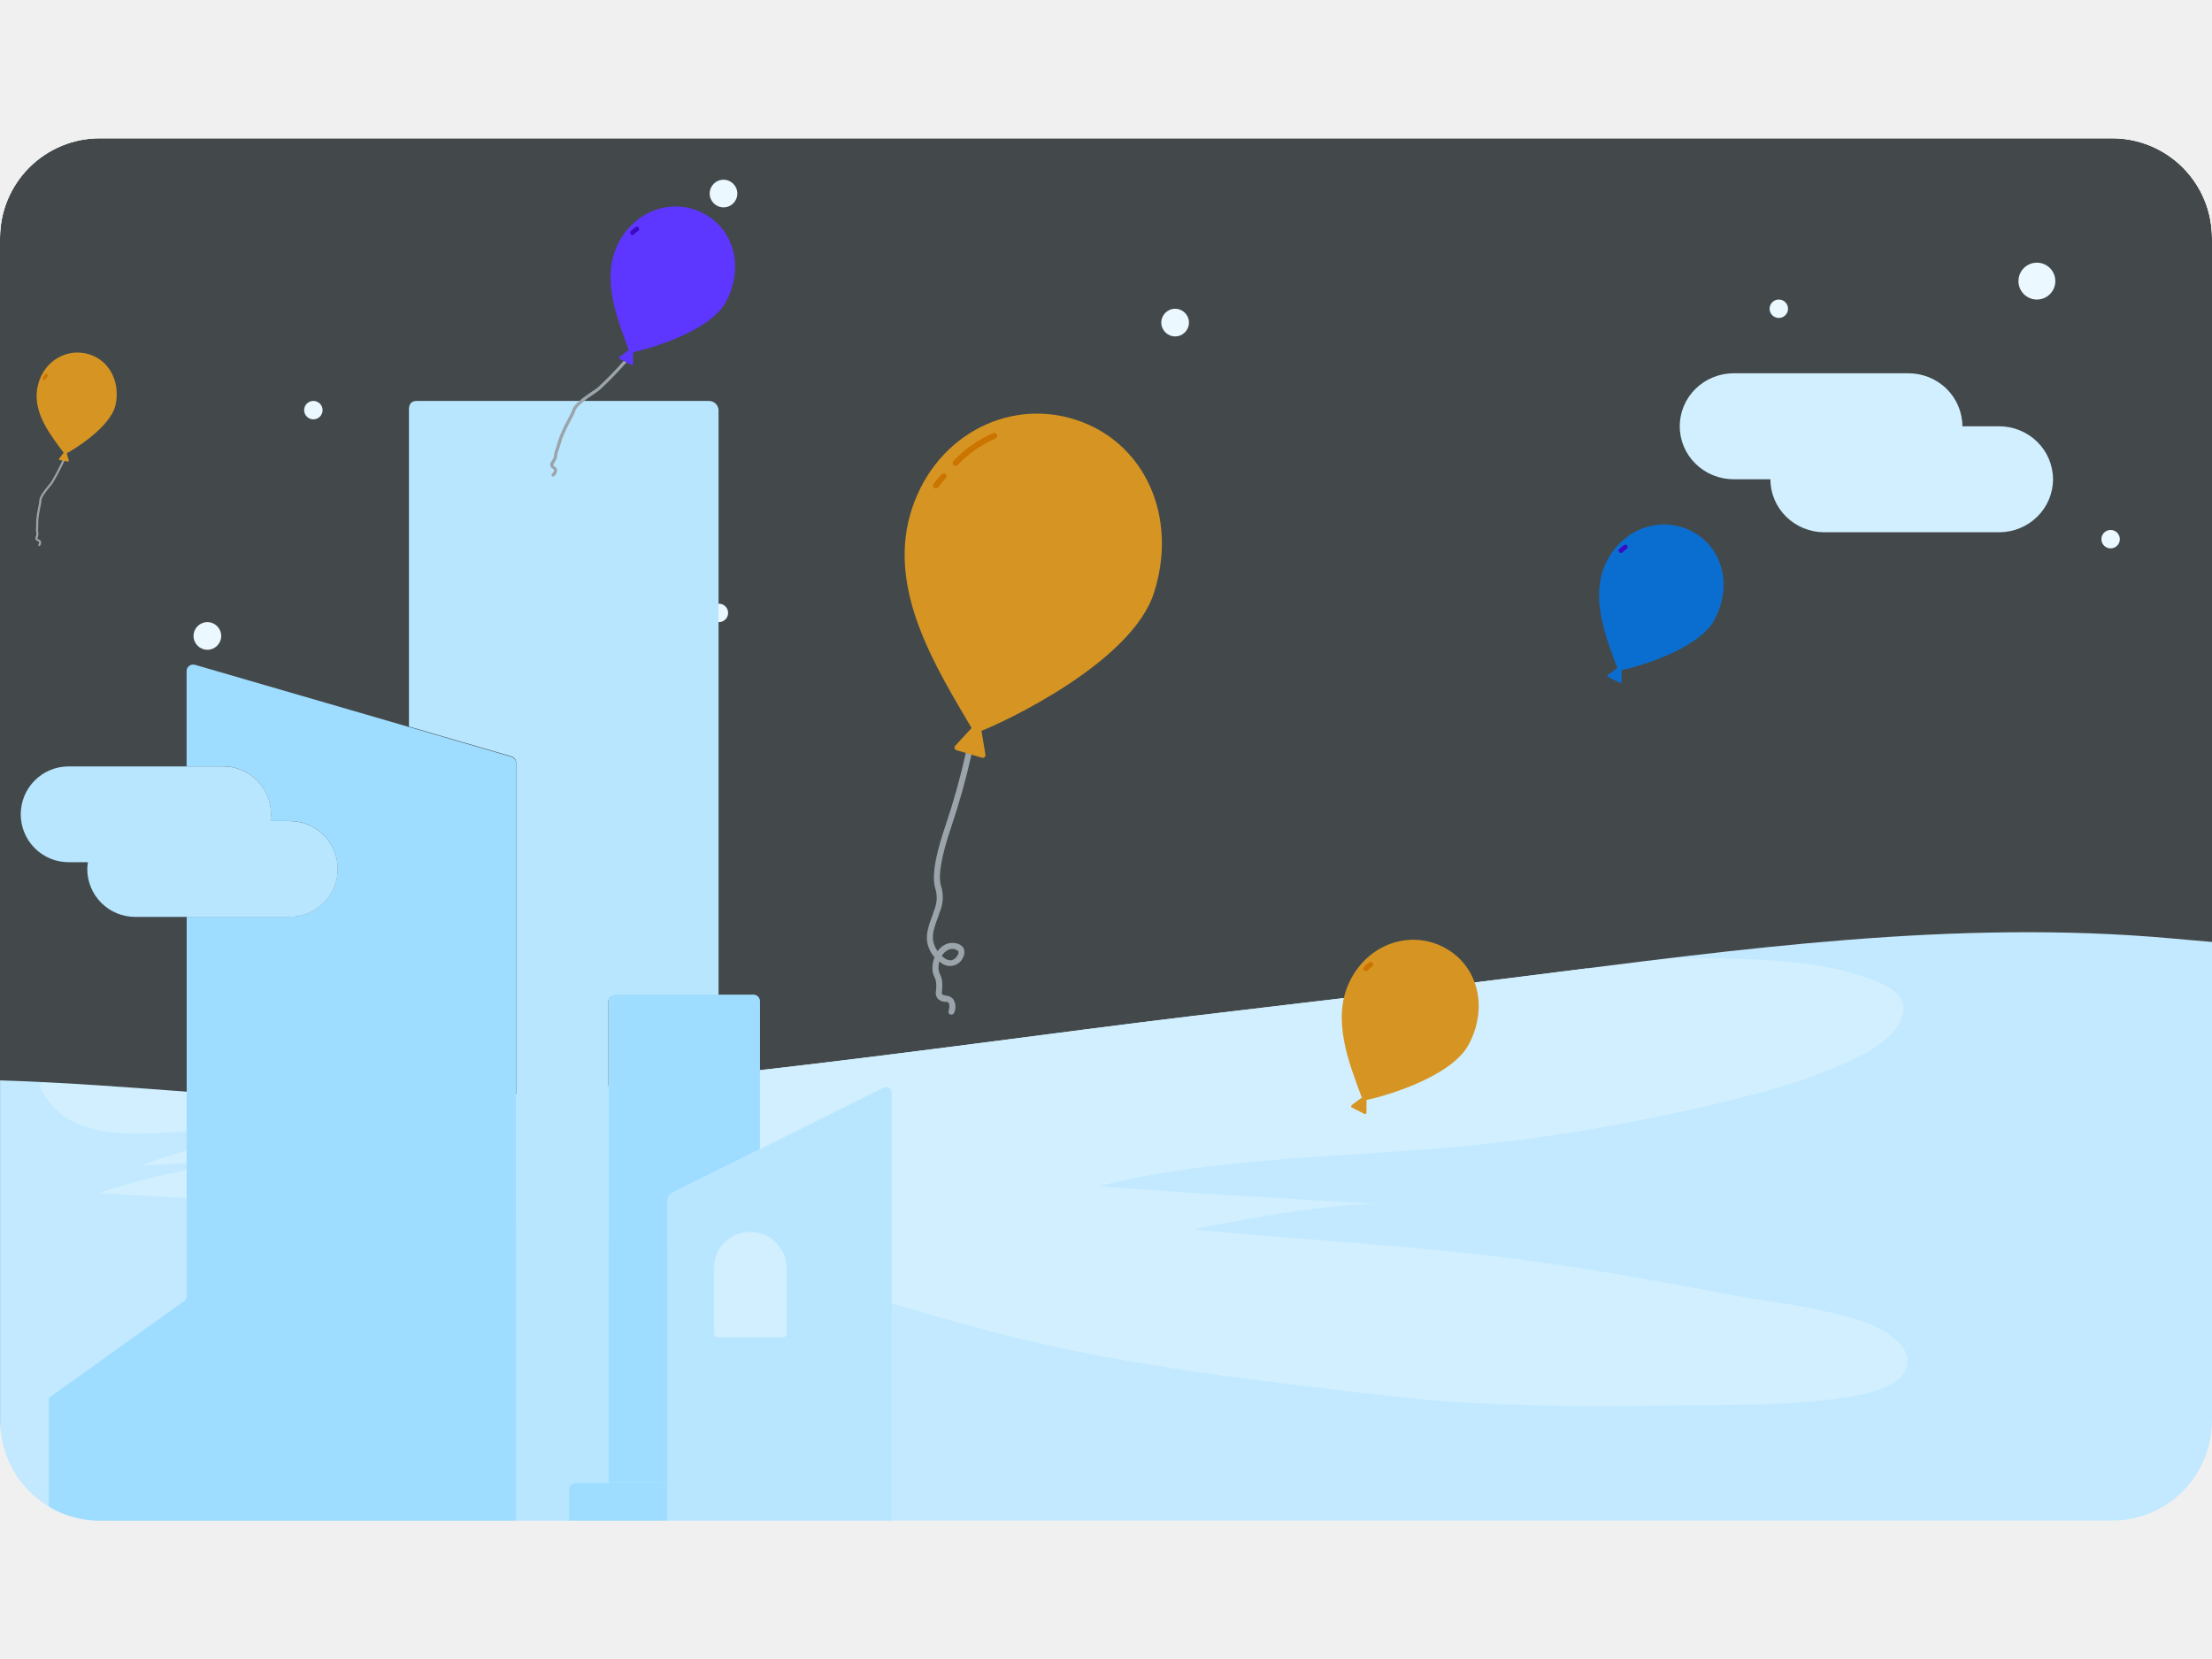
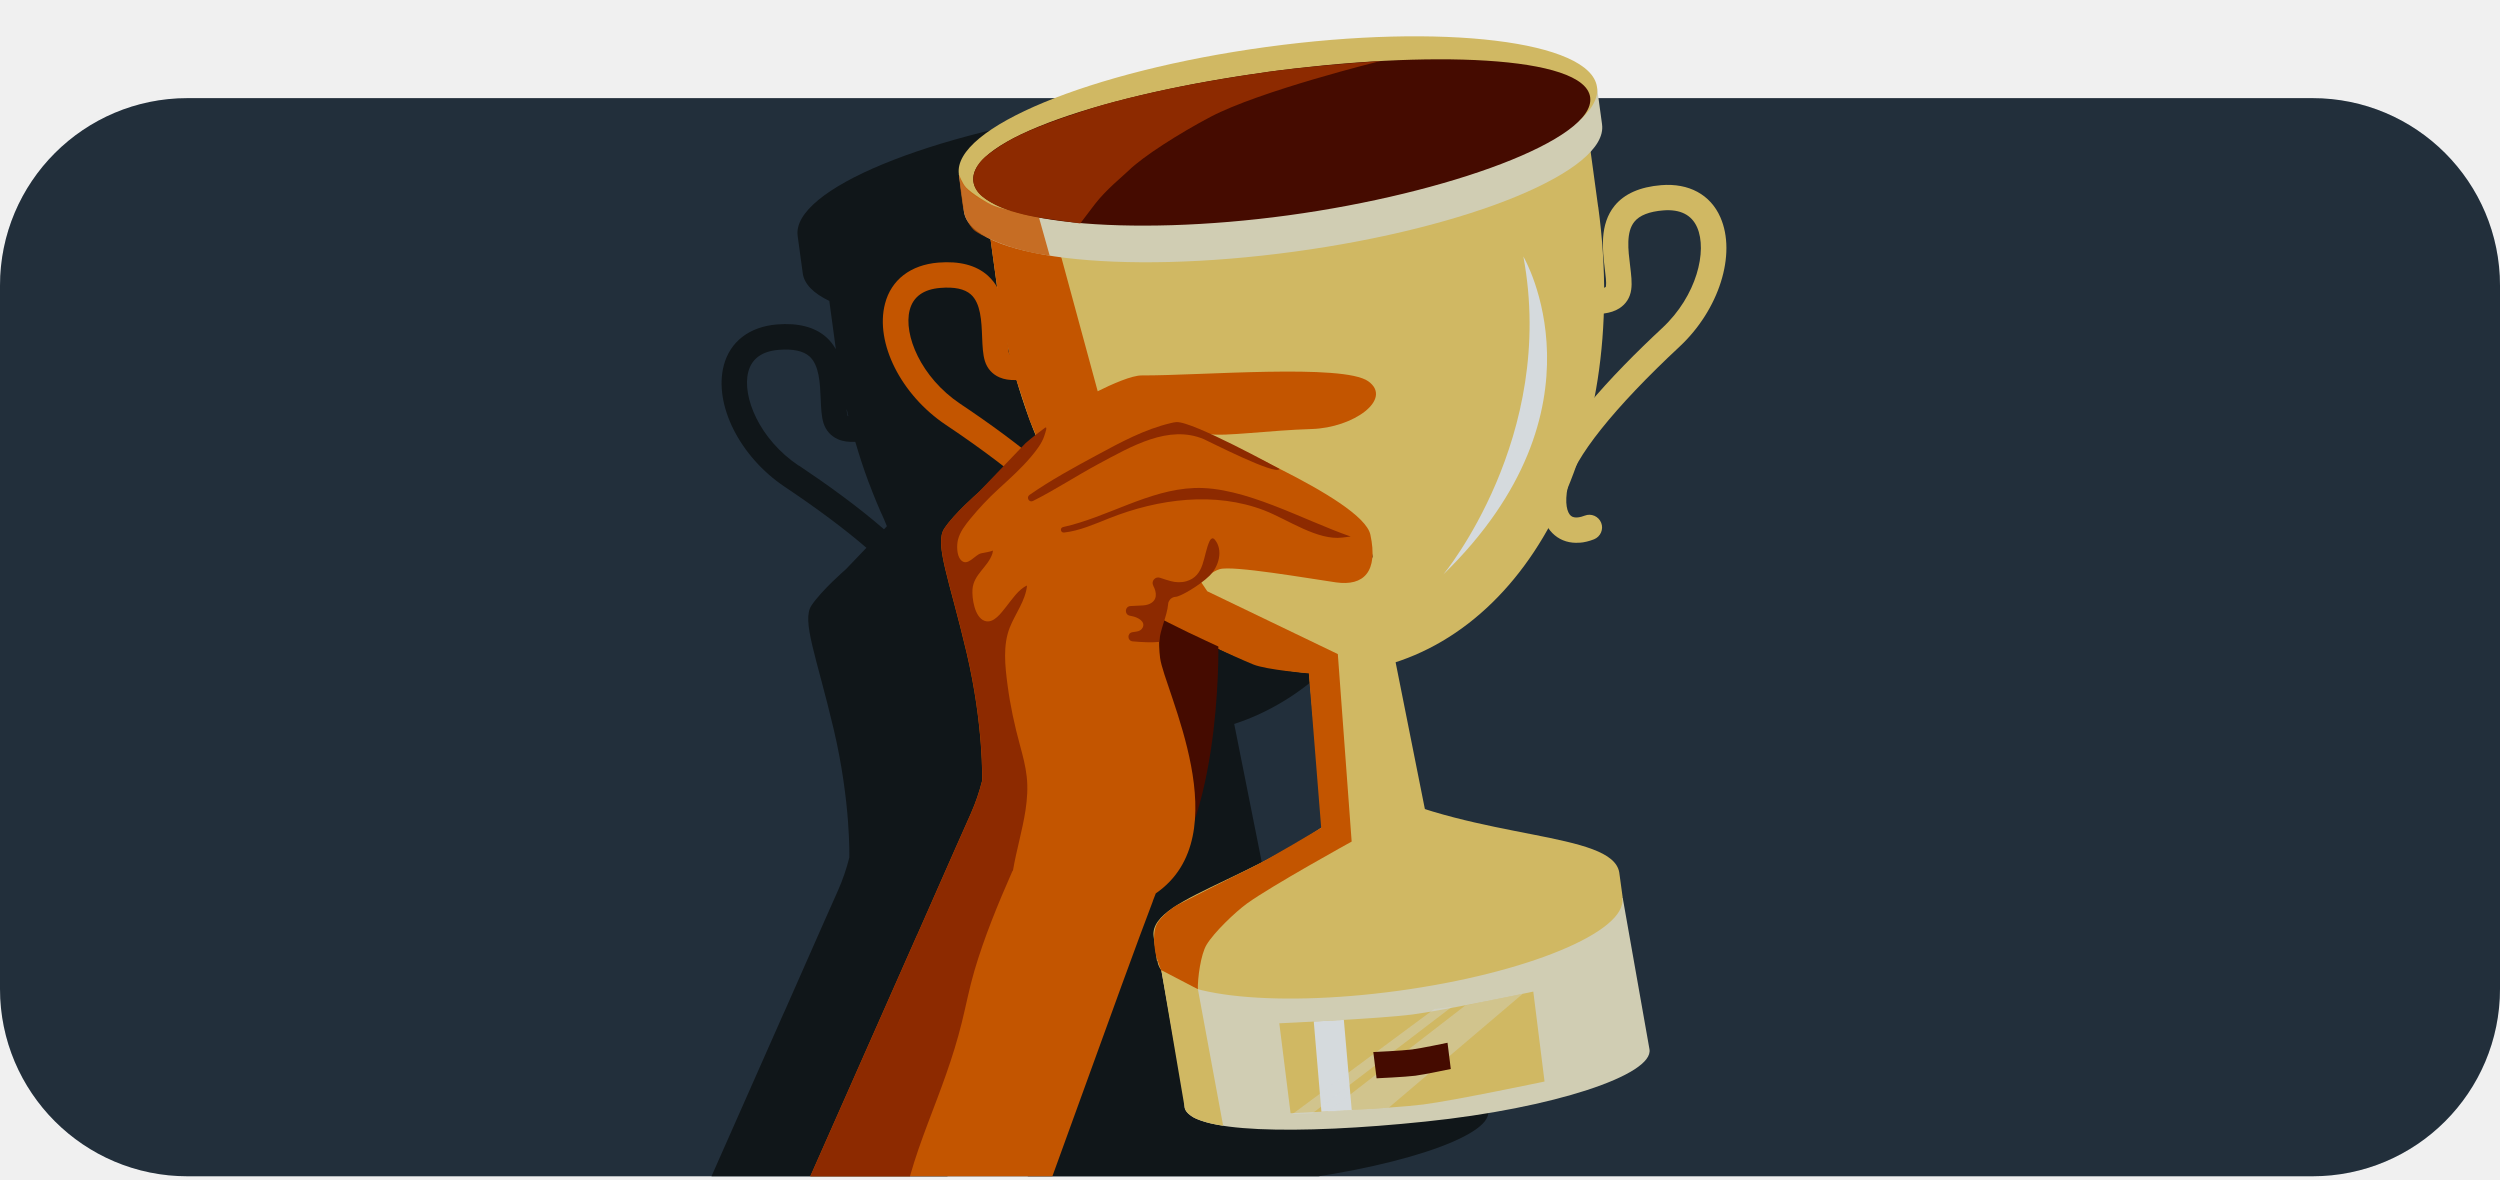
- <svg xmlns="http://www.w3.org/2000/svg" width="320" height="240" viewBox="0 0 320 240" fill="none">
-   <mask id="mask0_2810_46909" style="mask-type:alpha" maskUnits="userSpaceOnUse" x="0" y="20" width="320" height="200">
-     <path d="M305.547 20H14.453C12.556 19.998 10.677 20.37 8.923 21.095C7.17 21.82 5.576 22.884 4.234 24.225C2.892 25.566 1.827 27.158 1.1 28.911C0.374 30.664 -8.08861e-07 32.543 0 34.44V205.547C0 209.38 1.523 213.056 4.233 215.767C6.944 218.477 10.62 220 14.453 220H305.547C309.38 220 313.056 218.477 315.767 215.767C318.477 213.056 320 209.38 320 205.547V34.44C320 32.543 319.626 30.664 318.9 28.911C318.173 27.158 317.108 25.566 315.766 24.225C314.424 22.884 312.83 21.82 311.077 21.095C309.323 20.37 307.444 19.998 305.547 20Z" fill="#EBF8FF" />
-   </mask>
-   <g mask="url(#mask0_2810_46909)">
-     <mask id="mask1_2810_46909" style="mask-type:alpha" maskUnits="userSpaceOnUse" x="0" y="20" width="320" height="200">
-       <path d="M305.547 20H14.453C12.556 19.998 10.677 20.37 8.923 21.095C7.17 21.82 5.576 22.884 4.234 24.225C2.892 25.566 1.827 27.158 1.1 28.911C0.374 30.664 -8.08861e-07 32.543 0 34.44V205.547C0 209.38 1.523 213.056 4.233 215.767C6.944 218.477 10.62 220 14.453 220H305.547C309.38 220 313.056 218.477 315.767 215.767C318.477 213.056 320 209.38 320 205.547V34.44C320 32.543 319.626 30.664 318.9 28.911C318.173 27.158 317.108 25.566 315.766 24.225C314.424 22.884 312.83 21.82 311.077 21.095C309.323 20.37 307.444 19.998 305.547 20Z" fill="#EBF8FF" />
-     </mask>
-     <g mask="url(#mask1_2810_46909)">
-       <path d="M305.547 20H14.453C12.556 19.998 10.677 20.37 8.923 21.095C7.17 21.82 5.576 22.884 4.234 24.225C2.892 25.566 1.827 27.158 1.1 28.911C0.374 30.664 -8.08861e-07 32.543 0 34.44V205.547C0 209.38 1.523 213.056 4.233 215.767C6.944 218.477 10.62 220 14.453 220H305.547C309.38 220 313.056 218.477 315.767 215.767C318.477 213.056 320 209.38 320 205.547V34.44C320 32.543 319.626 30.664 318.9 28.911C318.173 27.158 317.108 25.566 315.766 24.225C314.424 22.884 312.83 21.82 311.077 21.095C309.323 20.37 307.444 19.998 305.547 20Z" fill="#43494B" />
-       <path d="M314.227 135.764C282.794 132.922 251.468 137.336 220.328 141.259C199.179 143.922 177.987 146.199 156.847 148.939C135.487 151.707 114.128 154.541 92.692 156.675C82.015 157.736 71.324 158.655 60.611 159.284C50.159 159.895 39.52 158.867 29.098 158.088C19.416 157.361 9.71 156.595 0.009 156.294V220.392H320V136.269C318.082 136.101 316.16 135.94 314.23 135.764H314.227Z" fill="#D1EFFF" />
-       <path d="M61.483 160.759C62.193 160.893 39.772 166.827 35.608 167.71C40.847 169.265 101.548 174.513 126.383 172.113C139.314 170.862 151.748 168.269 164.352 165.241C174.527 162.794 184.963 160.954 194.722 157.086C186.465 157.209 169.193 158.817 169.785 158.537C184.135 151.712 200.286 149.841 215.267 144.788C220.105 143.159 224.932 141.475 229.834 140.054C226.665 140.454 223.496 140.857 220.327 141.258C199.179 143.922 177.987 146.198 156.846 148.939C135.487 151.706 114.127 154.54 92.691 156.674C82.014 157.736 71.323 158.655 60.611 159.283C56.773 159.508 52.908 159.508 49.04 159.384C53.21 159.615 57.365 159.98 61.485 160.759H61.483Z" fill="#D1EFFF" />
-       <g style="mix-blend-mode:multiply" opacity="0.4">
-         <path d="M314.227 135.764C290.082 133.583 266.004 135.681 242.026 138.548C242.816 138.556 243.6 138.542 244.392 138.559C252.914 138.748 262.618 138.625 270.713 141.664C272.511 142.339 275.549 143.631 275.379 146.042C275.104 149.948 269.559 152.667 266.585 153.961C259.184 157.187 250.943 159.143 243.079 160.858C233.378 162.97 223.446 164.627 213.564 165.642C195.407 167.507 176.819 167.186 159.017 171.578C172.268 172.724 199.73 174.11 198.863 174.143C190.001 174.496 181.303 176.151 172.619 177.854C189.247 179.459 205.936 180.227 222.493 182.556C231.725 183.853 240.853 185.485 250.006 187.244C254.348 188.075 258.75 188.536 263.068 189.49C267.037 190.368 272.158 191.345 274.992 194.551C276.464 196.219 276.237 198.469 274.405 199.725C271.546 201.692 267.651 202.136 264.296 202.523C259.976 203.019 255.623 203.203 251.278 203.244C234.483 203.403 217.745 203.897 201.012 201.958C180.708 199.607 160.281 197.347 140.539 191.88C130.27 189.038 120.098 185.779 109.717 183.359C99.465 180.973 89.097 179.113 78.672 177.681C67.889 176.2 56.968 174.776 46.091 174.208C35.594 173.66 13.709 172.76 14.411 172.532C20.691 170.483 27.124 169.065 33.635 168.045C29.257 167.949 24.849 168.533 20.463 168.585C19.742 168.593 31.326 164.942 36.902 164.07C26.941 161.777 11.434 168.366 5.85 157.473C5.661 157.102 5.817 156.721 6.173 156.551C4.117 156.449 2.059 156.356 0 156.29V220.389H319.992V136.268C318.073 136.101 316.151 135.939 314.221 135.764H314.227Z" fill="#D1EFFF" />
-       </g>
-     </g>
-     <ellipse cx="294.667" cy="40.667" rx="2.667" ry="2.667" fill="#EBF8FF" />
-     <circle cx="170" cy="46.667" r="2" fill="#EBF8FF" />
-     <ellipse cx="104" cy="88.666" rx="1.333" ry="1.333" fill="#EBF8FF" />
-     <ellipse cx="257.333" cy="44.666" rx="1.333" ry="1.333" fill="#EBF8FF" />
-     <ellipse cx="305.333" cy="78" rx="1.333" ry="1.333" fill="#EBF8FF" />
-     <ellipse cx="45.333" cy="59.333" rx="1.333" ry="1.333" fill="#EBF8FF" />
-     <ellipse cx="104.667" cy="28" rx="2" ry="2" fill="#EBF8FF" />
-     <circle cx="30" cy="92" r="2" fill="#EBF8FF" />
-     <path d="M88.013 144.846V214.478H95.643C95.895 214.482 96.136 214.584 96.313 214.764C96.49 214.943 96.589 215.186 96.589 215.438V173.5C96.616 173.323 96.679 173.152 96.775 173.001C96.871 172.849 96.997 172.719 97.146 172.618L109.946 166.249V144.846C109.946 144.591 109.845 144.347 109.665 144.167C109.485 143.987 109.241 143.886 108.987 143.886H88.971C88.846 143.886 88.721 143.911 88.605 143.959C88.488 144.007 88.383 144.078 88.294 144.167C88.204 144.256 88.134 144.362 88.086 144.478C88.037 144.595 88.013 144.72 88.013 144.846Z" fill="#9EDDFF" />
-     <path d="M74.669 223.637V110.407C74.669 110.2 74.602 109.998 74.478 109.832C74.355 109.666 74.181 109.545 73.982 109.486L59.148 105.166L28.211 96.177C28.07 96.134 27.921 96.126 27.775 96.151C27.63 96.177 27.493 96.236 27.374 96.324C27.256 96.412 27.16 96.527 27.094 96.659C27.028 96.791 26.993 96.937 26.994 97.085C26.994 99.549 26.994 104.751 26.994 104.946V110.861H32.305C34.138 110.864 35.894 111.596 37.189 112.894C38.483 114.193 39.21 115.953 39.21 117.788C39.2 118.118 39.17 118.447 39.12 118.774H41.931C43.766 118.774 45.525 119.503 46.823 120.802C48.12 122.101 48.849 123.863 48.849 125.7C48.849 127.538 48.12 129.3 46.823 130.599C45.525 131.898 43.766 132.627 41.931 132.627H27.006V187.433C27.017 187.502 27.017 187.572 27.006 187.641C26.963 187.867 26.839 188.07 26.657 188.212L7.224 202.117C7.178 202.153 7.14 202.198 7.113 202.249C7.087 202.301 7.071 202.358 7.068 202.416V223.663C7.072 223.727 7.094 223.789 7.13 223.841C7.167 223.894 7.217 223.936 7.276 223.962C7.331 223.974 7.389 223.974 7.444 223.962H74.358C74.438 223.948 74.511 223.91 74.567 223.851C74.623 223.793 74.659 223.718 74.669 223.637Z" fill="#9EDDFF" />
-     <path d="M95.63 214.479H83.245C82.99 214.479 82.747 214.58 82.567 214.76C82.387 214.94 82.286 215.184 82.286 215.438V224.026H96.537V215.438C96.537 215.193 96.443 214.956 96.275 214.777C96.106 214.599 95.875 214.492 95.63 214.479Z" fill="#9EDDFF" />
-     <path d="M127.889 157.312L109.933 166.25L97.133 172.619C96.984 172.72 96.858 172.85 96.762 173.002C96.666 173.153 96.603 173.323 96.576 173.501V224.091H82.325V215.504C82.325 215.249 82.426 215.005 82.606 214.825C82.786 214.645 83.029 214.544 83.284 214.544H88.012V144.911C88.012 144.657 88.114 144.413 88.293 144.233C88.473 144.053 88.717 143.952 88.971 143.952H103.947V91.935V77.718V59.298C103.924 58.939 103.762 58.603 103.497 58.361C103.231 58.119 102.881 57.99 102.522 58.001H60.327C59.42 58.001 59.161 58.52 59.161 59.298V105.101L73.995 109.421C74.193 109.479 74.367 109.601 74.491 109.767C74.615 109.933 74.682 110.135 74.681 110.342V223.572C74.678 223.67 74.637 223.762 74.567 223.83C74.497 223.898 74.403 223.935 74.306 223.935H128.99V158.143C129.013 158.002 128.998 157.858 128.945 157.726C128.892 157.594 128.804 157.479 128.691 157.393C128.577 157.308 128.442 157.255 128.301 157.241C128.16 157.226 128.017 157.251 127.889 157.312ZM113.729 193.024C113.729 193.086 113.716 193.148 113.692 193.205C113.668 193.263 113.632 193.315 113.587 193.359C113.543 193.402 113.49 193.436 113.432 193.459C113.374 193.482 113.312 193.492 113.249 193.491H103.727C103.602 193.491 103.482 193.442 103.393 193.355C103.303 193.267 103.251 193.149 103.248 193.024V183.477C103.248 182.085 103.8 180.75 104.783 179.766C105.765 178.782 107.098 178.229 108.488 178.229C109.878 178.229 111.211 178.782 112.194 179.766C113.176 180.75 113.729 182.085 113.729 183.477V193.024Z" fill="#B8E6FF" />
-     <path d="M108.495 178.222C107.125 178.239 105.817 178.791 104.849 179.76C103.881 180.73 103.329 182.04 103.312 183.411V192.958C103.316 193.083 103.368 193.202 103.457 193.289C103.547 193.376 103.667 193.425 103.792 193.425H113.314C113.376 193.427 113.438 193.416 113.496 193.393C113.554 193.37 113.607 193.336 113.652 193.293C113.697 193.249 113.732 193.197 113.757 193.14C113.781 193.082 113.793 193.02 113.793 192.958V183.411C113.776 182.02 113.209 180.692 112.215 179.719C111.222 178.747 109.884 178.208 108.495 178.222Z" fill="#D1EFFF" />
-     <path d="M48.862 125.715C48.862 123.878 48.133 122.116 46.835 120.816C45.538 119.517 43.778 118.788 41.943 118.788H39.132C39.182 118.461 39.212 118.132 39.223 117.802C39.223 115.967 38.496 114.207 37.201 112.908C35.907 111.61 34.15 110.878 32.318 110.875H9.918C8.083 110.875 6.324 111.605 5.026 112.904C3.729 114.203 3 115.965 3 117.802C3 119.639 3.729 121.401 5.026 122.7C6.324 123.999 8.083 124.729 9.918 124.729H12.729C12.669 125.054 12.634 125.384 12.626 125.715C12.626 127.552 13.355 129.314 14.652 130.613C15.949 131.912 17.709 132.642 19.544 132.642H41.943C43.778 132.642 45.538 131.912 46.835 130.613C48.133 129.314 48.862 127.552 48.862 125.715Z" fill="#B8E6FF" />
-     <path d="M16.733 58.504C16.07 61.768 10.591 65.091 9.657 65.569C9.581 65.588 9.502 65.591 9.425 65.578C9.348 65.565 9.274 65.536 9.209 65.493C7.32 62.96 4.792 59.785 5.384 56.221C5.975 52.657 9.115 50.459 12.347 51.116C15.578 51.773 17.453 54.965 16.733 58.504Z" fill="#D69522" />
-     <path d="M6.399 54.976C6.361 54.976 6.324 54.967 6.291 54.948C6.241 54.919 6.204 54.872 6.189 54.816C6.174 54.761 6.182 54.702 6.21 54.652C6.306 54.482 6.414 54.319 6.534 54.164C6.552 54.142 6.574 54.123 6.6 54.11C6.625 54.096 6.652 54.087 6.681 54.084C6.709 54.081 6.738 54.084 6.766 54.092C6.793 54.1 6.819 54.114 6.841 54.132C6.863 54.15 6.882 54.172 6.895 54.197C6.909 54.223 6.917 54.25 6.92 54.279C6.923 54.307 6.92 54.336 6.912 54.364C6.903 54.391 6.89 54.416 6.872 54.438C6.767 54.577 6.673 54.722 6.589 54.874C6.569 54.906 6.541 54.932 6.508 54.95C6.474 54.968 6.437 54.977 6.399 54.976Z" fill="#CC7400" />
-     <path d="M5.686 79C5.662 79 5.638 78.994 5.616 78.983C5.599 78.973 5.584 78.961 5.572 78.946C5.56 78.931 5.551 78.914 5.546 78.896C5.54 78.877 5.539 78.858 5.541 78.839C5.543 78.82 5.548 78.801 5.558 78.784C5.651 78.608 5.679 78.469 5.638 78.388C5.597 78.308 5.562 78.321 5.475 78.288C5.343 78.254 5.231 78.168 5.162 78.051C5.132 77.986 5.118 77.915 5.12 77.844C5.122 77.773 5.14 77.703 5.172 77.64C5.214 77.523 5.242 77.402 5.255 77.279C5.266 77.179 5.259 77.078 5.233 76.981C5.208 76.885 5.198 76.786 5.205 76.687C5.222 76.441 5.225 76.21 5.227 75.966C5.229 75.723 5.227 75.51 5.242 75.227C5.305 74.561 5.41 73.899 5.555 73.246C5.617 73.018 5.658 72.785 5.677 72.55C5.627 71.88 6.4 70.944 6.963 70.259C7.119 70.086 7.264 69.904 7.398 69.715C8.013 68.679 8.574 67.612 9.078 66.518C9.095 66.483 9.124 66.456 9.161 66.443C9.197 66.43 9.237 66.432 9.272 66.448C9.289 66.456 9.304 66.468 9.317 66.481C9.33 66.496 9.34 66.512 9.346 66.53C9.353 66.547 9.356 66.566 9.355 66.585C9.354 66.604 9.35 66.623 9.341 66.64C8.833 67.743 8.268 68.82 7.649 69.865C7.511 70.067 7.361 70.261 7.2 70.446C6.698 71.055 5.938 71.969 5.98 72.531C5.963 72.798 5.919 73.064 5.847 73.323C5.709 73.955 5.608 74.595 5.544 75.24C5.531 75.516 5.529 75.747 5.529 75.969C5.529 76.191 5.529 76.452 5.507 76.709C5.501 76.782 5.509 76.856 5.529 76.926C5.561 77.053 5.57 77.185 5.555 77.316C5.542 77.464 5.509 77.61 5.46 77.751C5.42 77.868 5.412 77.901 5.431 77.938C5.451 77.975 5.503 78.003 5.588 78.034C5.713 78.067 5.821 78.143 5.895 78.249C5.938 78.359 5.953 78.478 5.939 78.594C5.925 78.712 5.882 78.823 5.814 78.919C5.802 78.943 5.784 78.963 5.761 78.978C5.739 78.992 5.713 79 5.686 79Z" fill="#9BA4AA" />
-     <path d="M9.209 65.486L8.556 66.357C8.544 66.374 8.536 66.394 8.533 66.415C8.531 66.436 8.533 66.458 8.542 66.477C8.55 66.497 8.563 66.514 8.579 66.527C8.596 66.541 8.616 66.549 8.637 66.553L9.816 66.77C9.837 66.773 9.858 66.771 9.878 66.764C9.897 66.757 9.915 66.745 9.928 66.729C9.942 66.713 9.952 66.694 9.956 66.673C9.96 66.653 9.959 66.631 9.953 66.611L9.651 65.552" fill="#D69522" />
-     <path d="M289.191 61.667H263.923C262.898 61.667 261.882 61.865 260.935 62.251C259.988 62.636 259.127 63.201 258.402 63.913C257.676 64.624 257.101 65.47 256.709 66.4C256.316 67.33 256.114 68.327 256.114 69.334C256.114 70.341 256.316 71.337 256.709 72.268C257.101 73.198 257.676 74.043 258.402 74.755C259.127 75.467 259.988 76.031 260.935 76.417C261.882 76.802 262.898 77 263.923 77H289.191C291.262 77 293.248 76.193 294.713 74.755C296.177 73.317 297 71.367 297 69.334C297 67.3 296.177 65.35 294.713 63.913C293.248 62.475 291.262 61.667 289.191 61.667Z" fill="#D1EFFF" />
-     <path d="M276.076 54H250.809C249.784 54 248.768 54.198 247.821 54.584C246.873 54.969 246.012 55.534 245.287 56.245C244.562 56.957 243.987 57.803 243.594 58.733C243.202 59.663 243 60.66 243 61.667C243 62.673 243.202 63.67 243.594 64.601C243.987 65.531 244.562 66.376 245.287 67.088C246.012 67.8 246.873 68.365 247.821 68.75C248.768 69.135 249.784 69.333 250.809 69.333H276.076C278.148 69.333 280.134 68.526 281.598 67.088C283.063 65.65 283.886 63.7 283.886 61.667C283.886 59.633 283.063 57.683 281.598 56.245C280.134 54.808 278.148 54 276.076 54Z" fill="#D1EFFF" />
-     <path d="M137.512 146.787C137.404 146.755 137.314 146.682 137.26 146.584C137.207 146.485 137.194 146.37 137.226 146.262C137.392 145.7 137.379 145.284 137.211 145.085C137.042 144.886 136.951 144.93 136.674 144.927C136.277 144.907 135.903 144.733 135.631 144.442C135.509 144.273 135.425 144.078 135.388 143.873C135.35 143.668 135.358 143.457 135.412 143.255C135.462 142.896 135.467 142.532 135.426 142.172C135.399 141.879 135.317 141.594 135.183 141.333C135.052 141.086 134.962 140.82 134.918 140.544C134.827 139.848 134.923 139.141 135.196 138.494C134.658 137.87 134.292 137.115 134.135 136.306C133.922 135.006 134.424 133.662 134.945 132.281C134.988 132.137 135.028 132 135.067 131.869C135.312 131.324 135.46 130.74 135.504 130.144C135.532 129.576 135.459 129.008 135.288 128.467C134.63 126.241 135.844 122.193 136.813 119.338L136.844 119.233C137.97 115.894 138.919 112.497 139.687 109.058C139.694 108.998 139.713 108.94 139.744 108.888C139.775 108.836 139.816 108.791 139.865 108.756C139.914 108.721 139.97 108.697 140.03 108.685C140.089 108.674 140.15 108.674 140.209 108.688C140.267 108.701 140.323 108.727 140.371 108.763C140.419 108.799 140.459 108.845 140.489 108.898C140.518 108.95 140.536 109.009 140.541 109.069C140.547 109.129 140.539 109.189 140.52 109.246C139.743 112.714 138.786 116.139 137.652 119.507L137.644 119.533C136.203 123.77 135.694 126.654 136.118 128.108C136.33 128.751 136.419 129.428 136.383 130.104C136.338 130.79 136.171 131.463 135.889 132.09C135.851 132.221 135.812 132.352 135.772 132.489C135.257 133.851 134.812 135.048 134.997 136.105C135.096 136.65 135.318 137.166 135.648 137.611C136.01 137.059 136.558 136.653 137.193 136.468C138.018 136.271 139.107 136.506 139.43 137.241C139.509 137.447 139.54 137.668 139.52 137.888C139.501 138.107 139.432 138.32 139.319 138.509C139.193 138.802 139.001 139.061 138.756 139.266C138.512 139.471 138.223 139.616 137.913 139.69C137.603 139.763 137.28 139.763 136.969 139.69C136.659 139.616 136.37 139.471 136.126 139.266L135.898 139.099C135.774 139.498 135.738 139.918 135.791 140.332C135.814 140.536 135.877 140.733 135.975 140.912C136.147 141.257 136.254 141.631 136.29 142.014C136.336 142.438 136.332 142.866 136.276 143.289C136.235 143.646 136.234 143.746 136.313 143.84C136.392 143.934 136.555 143.982 136.82 144.025C137.219 144.043 137.596 144.215 137.872 144.506C138.065 144.791 138.183 145.121 138.215 145.465C138.247 145.808 138.191 146.154 138.053 146.47C138.021 146.578 137.948 146.67 137.849 146.724C137.751 146.779 137.635 146.793 137.526 146.763L137.512 146.787ZM136.239 138.304C136.351 138.407 136.471 138.501 136.596 138.587C136.906 138.835 137.3 138.951 137.695 138.911C137.88 138.85 138.051 138.752 138.198 138.623C138.344 138.494 138.464 138.337 138.548 138.161C138.649 137.997 138.683 137.802 138.645 137.614C138.481 137.459 138.278 137.351 138.058 137.302C137.838 137.252 137.608 137.261 137.393 137.33C136.896 137.491 136.482 137.841 136.239 138.304Z" fill="#9BA4AA" />
-     <path d="M166.938 85.761C163.687 95.902 145.062 104.538 141.951 105.739C141.703 105.771 141.452 105.752 141.212 105.681C140.972 105.61 140.75 105.49 140.559 105.329C135.442 96.608 128.519 85.622 131.655 74.502C134.79 63.382 145.549 57.493 155.572 60.711C165.594 63.927 170.48 74.733 166.938 85.761Z" fill="#D69522" />
-     <path d="M140.561 105.322L138.194 107.879C138.147 107.929 138.114 107.99 138.098 108.057C138.082 108.124 138.084 108.194 138.103 108.26C138.123 108.326 138.159 108.386 138.208 108.433C138.258 108.481 138.319 108.515 138.385 108.532L142.066 109.617C142.131 109.634 142.199 109.635 142.264 109.619C142.33 109.602 142.39 109.57 142.439 109.524C142.488 109.478 142.525 109.42 142.545 109.356C142.566 109.292 142.57 109.223 142.556 109.157L141.975 105.682" fill="#D69522" />
-     <path d="M138.123 67.384C138.063 67.365 138.006 67.336 137.956 67.299C137.914 67.261 137.879 67.216 137.855 67.165C137.83 67.114 137.816 67.059 137.813 67.002C137.809 66.946 137.817 66.89 137.836 66.836C137.855 66.783 137.884 66.734 137.921 66.692C139.528 64.989 141.459 63.626 143.601 62.681C143.652 62.649 143.709 62.628 143.769 62.619C143.828 62.61 143.889 62.614 143.947 62.63C144.005 62.646 144.059 62.674 144.106 62.713C144.152 62.751 144.19 62.799 144.217 62.853C144.244 62.907 144.259 62.966 144.261 63.027C144.263 63.087 144.253 63.147 144.231 63.203C144.208 63.259 144.174 63.31 144.131 63.352C144.088 63.394 144.036 63.426 143.979 63.447C141.935 64.348 140.091 65.647 138.554 67.269C138.501 67.327 138.431 67.369 138.355 67.389C138.279 67.41 138.198 67.408 138.123 67.384Z" fill="#CC7400" />
-     <path d="M135.284 70.626L135.147 70.586C135.101 70.553 135.062 70.512 135.033 70.464C135.003 70.416 134.983 70.363 134.975 70.308C134.966 70.252 134.968 70.195 134.982 70.141C134.995 70.086 135.019 70.035 135.053 69.99C135.412 69.496 135.804 69.028 136.226 68.588C136.307 68.508 136.416 68.465 136.529 68.466C136.642 68.468 136.749 68.514 136.828 68.594C136.907 68.675 136.951 68.784 136.949 68.897C136.948 69.01 136.902 69.117 136.821 69.196C136.426 69.599 136.062 70.031 135.73 70.488C135.676 70.55 135.606 70.596 135.527 70.62C135.448 70.645 135.364 70.647 135.284 70.626Z" fill="#CC7400" />
-     <path d="M212.486 151.085C209.86 156.041 199.43 158.799 197.695 159.128C197.563 159.122 197.434 159.09 197.316 159.032C197.198 158.974 197.093 158.892 197.007 158.791C195.163 153.802 192.591 147.471 195.243 141.997C197.896 136.522 204.013 134.467 208.918 137.067C213.824 139.666 215.333 145.714 212.486 151.085Z" fill="#D69522" />
-     <path d="M197.477 140.471C197.416 140.453 197.36 140.419 197.315 140.373C197.248 140.303 197.212 140.209 197.214 140.113C197.216 140.016 197.256 139.924 197.326 139.857C197.562 139.628 197.814 139.416 198.081 139.224C198.121 139.196 198.166 139.177 198.213 139.167C198.26 139.157 198.309 139.156 198.356 139.164C198.404 139.173 198.449 139.191 198.49 139.217C198.53 139.244 198.565 139.278 198.592 139.317C198.62 139.357 198.639 139.402 198.649 139.449C198.659 139.496 198.659 139.545 198.65 139.592C198.641 139.64 198.623 139.685 198.596 139.725C198.57 139.766 198.536 139.8 198.496 139.827C198.262 140.001 198.04 140.191 197.832 140.396C197.784 140.438 197.727 140.467 197.664 140.48C197.602 140.493 197.538 140.49 197.477 140.471Z" fill="#CC7400" />
-     <path d="M197.011 158.781L195.542 159.876C195.514 159.898 195.492 159.926 195.477 159.959C195.463 159.992 195.458 160.028 195.461 160.064C195.465 160.099 195.478 160.133 195.498 160.163C195.519 160.192 195.547 160.215 195.579 160.231L197.38 161.144C197.412 161.158 197.447 161.165 197.483 161.163C197.518 161.16 197.552 161.149 197.581 161.13C197.611 161.111 197.635 161.084 197.652 161.053C197.669 161.022 197.678 160.988 197.677 160.952L197.693 159.097" fill="#D69522" />
-     <path d="M105.039 43.631C102.653 48.136 93.171 50.644 91.593 50.943C91.474 50.938 91.356 50.908 91.249 50.855C91.141 50.803 91.046 50.728 90.968 50.637C89.291 46.101 86.953 40.346 89.365 35.369C91.776 30.392 97.337 28.524 101.796 30.887C106.256 33.25 107.628 38.748 105.039 43.631Z" fill="#5D36FF" />
-     <path d="M91.395 33.981C91.339 33.965 91.288 33.935 91.248 33.893C91.187 33.829 91.154 33.744 91.156 33.656C91.158 33.568 91.194 33.485 91.257 33.423C91.472 33.215 91.702 33.023 91.944 32.848C91.98 32.823 92.021 32.805 92.064 32.796C92.107 32.787 92.151 32.786 92.194 32.794C92.237 32.802 92.279 32.818 92.316 32.842C92.352 32.866 92.384 32.897 92.409 32.933C92.434 32.969 92.451 33.01 92.46 33.053C92.469 33.096 92.469 33.14 92.461 33.183C92.453 33.226 92.436 33.267 92.412 33.304C92.388 33.34 92.357 33.372 92.321 33.397C92.108 33.555 91.906 33.727 91.717 33.913C91.674 33.952 91.622 33.978 91.565 33.99C91.509 34.002 91.45 33.999 91.395 33.981Z" fill="#3B0AC6" />
-     <path d="M79.952 68.942C79.916 68.931 79.884 68.912 79.857 68.887C79.836 68.866 79.82 68.841 79.808 68.814C79.797 68.787 79.791 68.758 79.791 68.729C79.791 68.699 79.797 68.67 79.808 68.643C79.819 68.616 79.836 68.591 79.857 68.57C80.07 68.352 80.172 68.16 80.146 68.024C80.12 67.888 80.064 67.892 79.95 67.806C79.772 67.698 79.643 67.525 79.593 67.323C79.578 67.215 79.588 67.105 79.621 67.001C79.655 66.897 79.712 66.802 79.787 66.723C79.898 66.57 79.991 66.404 80.064 66.229C80.124 66.087 80.157 65.935 80.161 65.782C80.165 65.63 80.194 65.48 80.247 65.338C80.379 64.985 80.482 64.647 80.591 64.29C80.699 63.933 80.788 63.619 80.933 63.211C81.314 62.26 81.753 61.334 82.25 60.439C82.439 60.131 82.6 59.806 82.73 59.469C82.947 58.464 84.486 57.424 85.61 56.662C85.913 56.476 86.205 56.272 86.484 56.051C87.834 54.796 89.119 53.473 90.333 52.085C90.373 52.041 90.428 52.014 90.487 52.011C90.546 52.008 90.604 52.028 90.648 52.067C90.67 52.086 90.687 52.109 90.7 52.135C90.713 52.161 90.721 52.19 90.722 52.218C90.724 52.247 90.72 52.276 90.711 52.304C90.701 52.331 90.686 52.356 90.667 52.378C89.444 53.778 88.148 55.114 86.786 56.38C86.496 56.617 86.193 56.837 85.877 57.039C84.875 57.716 83.365 58.729 83.183 59.572C83.043 59.958 82.863 60.328 82.645 60.677C82.168 61.546 81.743 62.442 81.371 63.361C81.233 63.761 81.13 64.098 81.034 64.424C80.938 64.75 80.825 65.133 80.681 65.501C80.641 65.606 80.62 65.717 80.619 65.83C80.61 66.03 80.566 66.228 80.489 66.413C80.405 66.625 80.294 66.826 80.16 67.011C80.052 67.166 80.025 67.21 80.038 67.273C80.05 67.336 80.115 67.4 80.226 67.481C80.395 67.584 80.521 67.743 80.583 67.93C80.6 68.11 80.571 68.291 80.499 68.457C80.428 68.623 80.317 68.768 80.175 68.88C80.147 68.91 80.112 68.931 80.072 68.942C80.033 68.953 79.991 68.953 79.952 68.942Z" fill="#9BA4AA" />
-     <path d="M90.971 50.627L89.636 51.622C89.61 51.642 89.59 51.668 89.577 51.698C89.564 51.728 89.559 51.761 89.562 51.793C89.566 51.825 89.577 51.856 89.596 51.883C89.615 51.909 89.64 51.931 89.67 51.945L91.307 52.775C91.336 52.788 91.368 52.794 91.4 52.792C91.432 52.79 91.463 52.779 91.49 52.762C91.517 52.745 91.539 52.721 91.554 52.693C91.569 52.664 91.577 52.633 91.577 52.601L91.591 50.914" fill="#5D36FF" />
-     <path d="M248.039 89.631C245.653 94.136 236.171 96.644 234.593 96.943C234.474 96.938 234.356 96.908 234.249 96.855C234.141 96.803 234.046 96.728 233.968 96.637C232.292 92.101 229.953 86.346 232.365 81.369C234.776 76.392 240.337 74.524 244.796 76.887C249.256 79.25 250.628 84.749 248.039 89.631Z" fill="#0A6ED1" />
-     <path d="M234.395 79.981C234.339 79.965 234.288 79.935 234.248 79.893C234.187 79.829 234.154 79.744 234.156 79.656C234.158 79.568 234.194 79.485 234.257 79.424C234.472 79.215 234.702 79.023 234.944 78.848C234.98 78.823 235.021 78.805 235.064 78.796C235.107 78.787 235.151 78.786 235.194 78.794C235.237 78.802 235.279 78.818 235.315 78.842C235.352 78.866 235.384 78.897 235.409 78.933C235.434 78.969 235.451 79.01 235.46 79.053C235.469 79.096 235.469 79.14 235.461 79.183C235.453 79.226 235.436 79.267 235.412 79.304C235.388 79.341 235.357 79.372 235.321 79.397C235.108 79.555 234.907 79.728 234.717 79.913C234.674 79.951 234.622 79.978 234.565 79.99C234.509 80.002 234.45 79.999 234.395 79.981Z" fill="#3B0AC6" />
-     <path d="M233.971 96.628L232.636 97.623C232.61 97.643 232.59 97.669 232.577 97.699C232.564 97.729 232.559 97.761 232.562 97.794C232.566 97.826 232.577 97.857 232.596 97.884C232.615 97.91 232.64 97.932 232.67 97.946L234.307 98.775C234.336 98.789 234.368 98.795 234.4 98.793C234.432 98.791 234.463 98.78 234.49 98.763C234.517 98.746 234.539 98.722 234.554 98.694C234.569 98.665 234.577 98.634 234.577 98.602L234.591 96.915" fill="#0A6ED1" />
+ <svg xmlns="http://www.w3.org/2000/svg" width="320" height="151" viewBox="0 0 320 151" fill="none">
+   <g clip-path="url(#clip0_4038_85556)">
+     <rect y="12.562" width="320" height="138" rx="24" fill="#D5DADD" />
+     <rect y="12.562" width="320" height="138" rx="24" fill="#222F3B" />
+     <path d="M199.56 35.717C198.29 32.827 195.53 31.337 191.99 31.617C189.28 31.837 187.28 32.717 186.03 34.247C184.08 36.637 184.48 39.917 184.77 42.317C184.88 43.187 184.98 44.087 184.92 44.557C184.92 44.597 184.91 44.617 184.91 44.617C184.86 44.667 184.78 44.707 184.67 44.747C184.64 41.387 184.41 37.927 183.92 34.387L182.96 27.337C184.06 26.147 184.58 24.967 184.43 23.837C184.43 23.807 184.43 23.777 184.42 23.747L183.78 19.067C182.97 13.157 164.04 10.847 141.48 13.927C118.93 17.007 101.3 24.287 102.1 30.207L102.74 34.887C102.74 34.887 102.74 34.947 102.75 34.977C102.94 36.367 104.14 37.557 106.15 38.517C106.54 41.347 106.87 43.807 106.99 44.697C106.67 44.147 106.28 43.617 105.77 43.167C104.29 41.857 102.17 41.307 99.46 41.527C95.92 41.817 93.44 43.727 92.64 46.787C91.34 51.787 94.69 58.457 100.44 62.307C104.61 65.097 108.14 67.737 110.9 70.117L108.29 72.847L108.19 72.937C108.19 72.937 105.18 75.547 103.87 77.497C102.57 79.457 104.52 84.017 106.72 93.377C108.92 102.747 108.71 109.777 108.71 109.777C108.35 111.207 107.87 112.607 107.27 113.967L105.28 118.447L100.39 129.527H100.38L79 177.847H96.33H111.29C115.37 167.047 123.18 145.177 127.98 132.127L130.98 149.637C130.98 149.637 131 149.747 131.06 149.897C131.08 149.937 131.1 149.977 131.12 150.017C131.15 150.067 131.17 150.107 131.21 150.167C131.24 150.217 131.29 150.267 131.33 150.317C131.35 150.347 131.37 150.367 131.39 150.397C131.39 150.397 131.41 150.417 131.42 150.427C131.7 150.707 132.11 150.967 132.64 151.187C132.85 151.307 133.22 151.417 133.63 151.527C134.2 151.697 134.86 151.837 135.59 151.957C135.65 151.967 135.69 151.977 135.69 151.977C141.19 152.877 150.91 152.607 161.79 151.477C178.21 149.777 191.06 145.487 190.48 142.217L187.05 122.797H186.99C186.99 122.797 186.99 122.797 186.99 122.787H187.05L186.61 119.577C185.85 115.177 173.78 115.297 161.73 111.477L157.98 92.667C166.07 90.027 172.84 83.937 177.53 75.487C177.76 75.837 178.02 76.157 178.34 76.417C179.22 77.157 180.32 77.477 181.53 77.377C182.12 77.327 182.74 77.177 183.38 76.937C184.22 76.607 184.63 75.667 184.3 74.827C183.97 73.987 183.03 73.577 182.19 73.907C181.73 74.087 180.89 74.327 180.42 73.927C179.96 73.537 179.62 72.407 179.99 70.387C180.37 69.477 180.72 68.547 181.05 67.597C183.06 63.837 187.7 58.457 194.32 52.287C199.38 47.567 201.62 40.447 199.54 35.717H199.56ZM146.9 94.067L147.41 99.787L148.47 113.857C148.47 113.857 142.51 117.447 139.78 118.847C139.75 118.857 139.73 118.877 139.7 118.887C139.66 118.907 139.62 118.927 139.58 118.947C139.45 119.017 139.31 119.077 139.18 119.147C138.38 119.527 136.43 120.467 134.45 121.417C140.36 111.737 139.78 92.967 139.78 92.967C140.6 93.217 142.25 93.477 143.77 93.677C144.81 93.857 145.85 93.997 146.9 94.067ZM108.4 52.467L108.49 52.907L108.56 53.167C108.56 53.167 108.57 53.227 108.58 53.267C108.56 53.267 108.53 53.257 108.52 53.247C108.52 53.247 108.51 53.227 108.49 53.187C108.43 52.977 108.38 52.667 108.35 52.307C108.36 52.367 108.38 52.427 108.39 52.477L108.4 52.467ZM102.24 59.607C97.2 56.237 94.96 50.757 95.78 47.607C96.22 45.897 97.55 44.947 99.71 44.777C101.5 44.637 102.81 44.917 103.6 45.607C104.87 46.737 104.96 49.037 105.05 51.067C105.1 52.247 105.14 53.267 105.4 54.127C105.7 55.097 106.35 55.827 107.27 56.227C107.93 56.517 108.7 56.597 109.47 56.557L109.54 56.757C110.02 58.407 110.55 60.017 111.13 61.577L111.16 61.667L111.24 61.857C111.84 63.457 112.48 65.007 113.17 66.497L113.21 66.597L113.52 67.357L113.15 67.747C109.78 64.817 105.8 61.957 102.25 59.587L102.24 59.607ZM192.12 49.907C189.27 52.567 186.13 55.677 183.43 58.807C184.08 55.387 184.48 51.787 184.61 48.057C185.34 47.967 186.03 47.757 186.61 47.387C187.46 46.837 187.98 46.017 188.12 45.007C188.24 44.117 188.12 43.107 187.98 41.927C187.73 39.907 187.46 37.617 188.53 36.307C189.2 35.487 190.44 35.007 192.23 34.857C194.39 34.687 195.85 35.417 196.56 37.027C197.87 39.997 196.54 45.767 192.1 49.907H192.12Z" fill="#101619" />
  </g>
+   <path fill-rule="evenodd" clip-rule="evenodd" d="M207.702 114.892L148.092 121.072L151.572 140.482L151.632 141.742C152.222 145.012 166.022 145.272 182.442 143.562C198.862 141.862 211.712 137.572 211.132 134.302" fill="#D0CDB3" />
+   <path d="M178.98 126.823C195.407 124.582 208.248 119.273 207.66 114.967C207.073 110.66 193.279 108.986 176.852 111.228C160.425 113.469 147.584 118.777 148.172 123.084C148.759 127.39 162.553 129.065 178.98 126.823Z" fill="#D0B863" />
+   <path fill-rule="evenodd" clip-rule="evenodd" d="M207.262 111.661C206.352 106.411 189.292 107.601 175.422 100.821C163.942 112.171 147.122 114.501 147.652 119.791L148.092 123.001L207.702 114.871L207.262 111.661Z" fill="#D0B863" />
+   <path fill-rule="evenodd" clip-rule="evenodd" d="M165.942 68.192L169.542 108.232C169.882 110.562 174.592 112.182 176.912 111.842C179.242 111.502 183.402 109.342 183.072 107.012L175.212 67.582C175.042 66.432 171.432 65.632 170.272 65.792C169.122 65.962 165.772 67.032 165.942 68.182V68.192Z" fill="#D0B863" />
+   <path fill-rule="evenodd" clip-rule="evenodd" d="M204.562 26.471L203.032 15.241C202.522 11.521 199.102 8.921 195.382 9.431L131.932 18.081C130.142 18.321 128.532 19.271 127.442 20.701C126.352 22.131 125.872 23.941 126.122 25.731C126.822 30.891 127.682 37.141 127.682 37.141C132.002 68.331 152.322 88.821 173.512 85.941C194.732 83.051 208.842 57.751 204.572 26.471H204.562Z" fill="#D0B863" />
+   <path d="M153.322 126.642C153.292 125.192 153.692 122.182 154.432 120.942C155.382 119.352 158.112 116.742 159.612 115.652C162.762 113.372 173.012 107.722 173.012 107.722L171.242 83.722L154.532 75.682L142.692 58.132L135.852 32.942L126.542 28.892L128.052 39.772L129.132 44.992L130.102 48.652L131.792 53.772L133.842 58.712L140.732 75.662C140.732 75.662 154.822 82.752 160.422 85.052C162.112 85.742 167.532 86.192 167.532 86.192L169.112 105.952C169.112 105.952 162.292 110.062 159.902 111.202C158.182 112.022 150.5 115.94 150.5 115.94C150.5 115.94 148.561 117.178 148 118.44C147.366 119.867 148 122.44 148 122.44C148 122.44 148.747 124.781 149 124.94C149.51 125.26 151.582 126.122 151.582 126.122" fill="#C35500" />
+   <path fill-rule="evenodd" clip-rule="evenodd" d="M204.413 11.161L122.733 22.301L123.373 26.981C123.373 26.981 123.373 27.041 123.383 27.071C124.193 32.981 143.143 35.281 165.683 32.211C188.223 29.141 205.863 21.841 205.063 15.931C205.063 15.901 205.063 15.871 205.053 15.841L204.413 11.161Z" fill="#D0CDB3" />
+   <path d="M165.037 27.434C187.593 24.356 205.224 17.066 204.417 11.15C203.61 5.235 184.67 2.934 162.114 6.012C139.558 9.09 121.927 16.38 122.734 22.296C123.541 28.211 142.481 30.511 165.037 27.434Z" fill="#D0B863" />
+   <path fill-rule="evenodd" clip-rule="evenodd" d="M162.193 9.221C141.683 12.021 123.853 17.851 124.593 23.231C125.323 28.611 144.393 30.361 164.903 27.561C185.413 24.761 204.273 17.831 203.543 12.451C202.813 7.071 182.713 6.421 162.203 9.211L162.193 9.221Z" fill="#450B00" />
+   <path d="M137.742 77.112C137.152 77.162 136.512 77.112 135.842 76.972C134.962 76.782 134.402 75.922 134.592 75.042C134.782 74.162 135.642 73.602 136.522 73.792C137.002 73.892 137.872 73.992 138.272 73.532C138.672 73.062 138.842 71.842 138.082 69.812C136.792 66.372 130.592 60.752 121.082 54.392C115.332 50.552 111.972 43.882 113.282 38.872C114.072 35.812 116.562 33.902 120.102 33.612C122.812 33.392 124.932 33.942 126.412 35.252C128.722 37.302 128.852 40.602 128.952 43.022C128.992 43.902 129.022 44.802 129.162 45.252C129.172 45.292 129.182 45.312 129.192 45.312C129.572 45.622 131.652 45.262 133.442 44.392C134.252 44.002 135.222 44.342 135.612 45.142C136.002 45.952 135.662 46.922 134.862 47.312C134.132 47.662 130.382 49.372 127.932 48.302C127.012 47.902 126.362 47.172 126.062 46.202C125.802 45.342 125.762 44.322 125.712 43.142C125.632 41.112 125.542 38.812 124.262 37.682C123.472 36.982 122.162 36.702 120.372 36.852C118.212 37.022 116.882 37.982 116.442 39.682C115.622 42.822 117.862 48.302 122.902 51.682C130.132 56.512 139.162 63.382 141.142 68.662C142.242 71.602 142.102 74.082 140.752 75.652C140.002 76.522 138.972 77.012 137.752 77.112H137.742Z" fill="#C35500" />
+   <path d="M202.183 69.462C200.963 69.561 199.863 69.231 198.993 68.501C197.403 67.171 196.873 64.742 197.493 61.661C198.603 56.132 206.413 47.901 212.773 41.981C217.213 37.842 218.543 32.081 217.233 29.102C216.523 27.491 215.063 26.762 212.903 26.931C211.113 27.072 209.863 27.561 209.203 28.381C208.123 29.701 208.403 31.991 208.653 34.002C208.793 35.172 208.923 36.191 208.793 37.081C208.653 38.092 208.133 38.911 207.283 39.462C205.043 40.901 201.063 39.822 200.283 39.592C199.423 39.331 198.933 38.431 199.193 37.572C199.453 36.712 200.353 36.221 201.213 36.481C203.123 37.051 205.233 37.081 205.553 36.702C205.553 36.702 205.553 36.681 205.563 36.642C205.633 36.172 205.523 35.272 205.413 34.401C205.123 32.002 204.723 28.721 206.673 26.331C207.923 24.802 209.923 23.922 212.633 23.701C216.173 23.412 218.933 24.912 220.203 27.802C222.293 32.532 220.043 39.651 214.983 44.371C206.613 52.172 201.393 58.712 200.673 62.312C200.243 64.442 200.603 65.621 201.073 66.022C201.543 66.421 202.383 66.181 202.843 66.001C203.683 65.671 204.623 66.091 204.953 66.921C205.283 67.751 204.863 68.701 204.033 69.031C203.393 69.281 202.773 69.431 202.183 69.472V69.462Z" fill="#D0B863" />
+   <path d="M194.993 32.842C194.993 32.842 206.473 52.322 184.763 73.512C184.763 73.512 199.293 55.992 194.993 32.842Z" fill="#D5DADD" />
+   <path d="M197.712 138.432C197.712 138.432 186.162 140.862 182.192 141.372C177.982 141.912 165.192 142.492 165.192 142.492L163.752 130.982C163.752 130.982 176.522 130.402 180.732 129.862C184.702 129.352 196.262 126.922 196.262 126.922L197.702 138.432H197.712Z" fill="#D0B863" />
+   <path d="M173.022 142.082L169.142 142.302L168.162 130.762L172.012 130.542L173.022 142.082Z" fill="#D5DADD" />
+   <g opacity="0.35">
+     <path d="M169.982 142.302L174.072 142.022L177.772 141.772L194.912 127.202L187.572 128.692L169.982 142.302Z" fill="#D5DADD" />
+   </g>
+   <g opacity="0.35">
+     <path d="M167.972 142.512L185.812 128.892L183.592 129.152L165.432 142.602L167.972 142.512Z" fill="#D5DADD" />
+   </g>
+   <path d="M185.692 136.832C185.692 136.832 182.322 137.542 181.162 137.692C179.932 137.852 176.202 138.022 176.202 138.022L175.782 134.662C175.782 134.662 179.512 134.492 180.742 134.332C181.902 134.182 185.282 133.472 185.282 133.472L185.702 136.832H185.692Z" fill="#450B00" />
+   <path d="M151.632 141.742C151.632 141.742 151.652 142.012 151.882 142.302C152.072 142.552 152.462 142.822 152.602 142.922C153.052 143.262 154.172 143.572 154.722 143.732C155.172 143.862 156.562 144.092 156.562 144.092L153.332 126.622L148.652 124.182L151.632 141.732V141.742Z" fill="#D0B863" />
+   <path opacity="0.8" fill-rule="evenodd" clip-rule="evenodd" d="M122.742 22.302C122.742 22.302 123.112 26.272 123.492 27.542C123.672 28.122 124.292 29.192 124.812 29.572C125.662 30.172 127.752 31.112 129.542 31.662C131.982 32.422 134.362 32.722 134.362 32.722L132.992 27.852C132.992 27.852 128.652 26.852 127.322 26.372C126.382 26.032 124.352 24.732 123.662 24.002C123.192 23.512 122.732 22.302 122.732 22.302H122.742Z" fill="#C35500" />
+   <path fill-rule="evenodd" clip-rule="evenodd" d="M132.992 27.851C132.992 27.851 130.752 27.501 128.802 26.811C127.412 26.321 126.132 25.541 125.542 24.991C124.992 24.481 124.682 23.881 124.602 23.241C124.442 21.961 125.312 20.591 126.562 19.731C126.562 19.731 128.262 18.341 130.762 17.181C133.922 15.711 138.202 14.351 140.182 13.731C143.052 12.841 148.752 11.461 154.062 10.521C156.862 10.021 161.202 9.291 165.362 8.821C171.202 8.161 176.662 7.821 176.662 7.821C176.662 7.821 161.262 11.621 154.922 14.971C150.922 17.081 146.292 20.031 144.442 21.851C143.682 22.591 141.582 24.261 140.132 26.151C139.092 27.511 138.272 28.601 138.272 28.601" fill="#8D2A00" />
+   <g clip-path="url(#clip1_4038_85556)">
+     <path d="M169.74 67.435C169.68 67.435 169.63 67.475 169.64 67.535C169.7 67.825 169.66 68.545 169.7 68.675C169.87 69.175 170.25 69.575 170.69 69.855C171.22 70.195 171.85 70.365 172.47 70.505C173.55 70.745 174.63 71.015 175.68 71.375C175.68 71.375 175.97 68.355 169.74 67.435Z" fill="#450B00" />
+     <path d="M142.78 76.234C142.78 76.234 149.77 79.834 152.09 80.944C153.08 81.424 155.95 82.754 155.95 82.754C155.95 82.754 156.39 107.844 146.74 114.704C137.71 121.124 142.78 76.244 142.78 76.244V76.234Z" fill="#450B00" />
+     <path d="M136.36 52.305C136.36 52.305 143.62 48.045 146.14 48.055C153.65 48.085 171.96 46.525 175.14 48.805C178.32 51.085 173.27 54.755 167.89 54.915C162.51 55.075 156.73 55.895 154.77 55.565C152.82 55.235 174.4 63.705 175.41 68.445C176.43 73.185 174.56 75.045 171.01 74.545C167.45 74.035 157.8 72.345 156.11 72.855C154.42 73.365 151.54 76.415 150.35 76.415C149.16 76.415 147.98 80.135 148.49 84.205C149 88.265 158.74 106.905 147.94 114.355C147.82 114.675 147.69 114.995 147.56 115.335V115.365C143.66 125.555 133.24 154.915 128.3 168.015H96L117.38 119.695H117.39L122.28 108.605L124.27 104.125C124.87 102.765 125.35 101.365 125.71 99.935C125.71 99.935 125.92 92.895 123.72 83.535C121.52 74.165 119.57 69.605 120.87 67.655C122.17 65.695 125.19 63.095 125.19 63.095" fill="#C35500" />
+     <path d="M125.2 63.065C125.2 63.065 122.19 65.675 120.88 67.625C119.58 69.585 121.53 74.145 123.73 83.515C125.93 92.885 125.72 99.925 125.72 99.925C125.36 101.355 124.88 102.755 124.28 104.115L122.29 108.595L117.4 119.675H117.39L96.01 167.995H113.35C113.61 166.615 113.66 165.215 113.81 163.825C114.31 159.255 115.28 154.755 116.54 150.335C117.79 145.955 119.62 141.755 121.12 137.455C121.88 135.295 122.56 133.105 123.11 130.885C123.66 128.665 124.08 126.435 124.73 124.235C126.01 119.895 127.74 115.705 129.56 111.565C129.58 111.505 129.62 111.465 129.66 111.425C130.1 108.825 130.87 106.295 131.27 103.685C131.48 102.275 131.58 100.825 131.42 99.405C131.27 98.045 130.92 96.725 130.56 95.405C129.86 92.845 129.3 90.265 128.96 87.635C128.65 85.265 128.35 82.595 129.25 80.325C129.96 78.535 131.27 76.885 131.46 74.945C130.36 75.425 129.47 76.815 128.8 77.645C128.19 78.395 127.18 79.895 126.02 79.465C124.73 78.995 124.39 76.525 124.48 75.405C124.64 73.485 126.47 72.575 127.03 70.845C127.06 70.745 127.08 70.615 127.1 70.475C126.62 70.655 126.14 70.705 125.59 70.825C124.77 70.995 123.82 72.655 122.95 71.635C122.45 71.045 122.45 69.775 122.62 69.095C122.87 68.075 123.55 67.195 124.21 66.395C125.32 65.045 126.5 63.785 127.79 62.605C129.26 61.255 130.76 59.925 132.04 58.385C132.64 57.665 133.37 56.745 133.68 55.765C133.83 55.295 134.13 54.485 133.73 54.775C133.14 55.215 132.1 55.995 131.27 56.725" fill="#8D2A00" />
+     <path d="M152.88 62.465C147.02 62.685 141.76 66.205 136.07 67.465C135.63 67.565 135.75 68.215 136.2 68.165C138.15 67.955 140.13 67.075 141.99 66.335C148.3 63.835 155.51 62.895 161.84 65.335C164.83 66.495 168.66 69.225 171.85 68.805L172.89 68.675C166.87 66.605 159.24 62.225 152.89 62.465H152.88Z" fill="#8D2A00" />
+     <path d="M150.59 54.024C150.35 54.044 150.11 54.094 149.87 54.154C146.52 54.944 143.45 56.604 140.42 58.244C137.47 59.834 134.51 61.444 131.77 63.354C131.32 63.674 131.73 64.374 132.22 64.124C135.05 62.704 137.81 60.884 140.61 59.384C144.88 57.094 149.6 54.334 154.07 56.204C154.7 56.474 163.47 60.974 163.76 60.014C163.76 60.014 152.58 53.864 150.59 54.034V54.024Z" fill="#8D2A00" />
+     <path d="M155.48 69.065C155.43 69.005 155.36 68.935 155.28 68.915C155.08 68.865 154.92 69.075 154.83 69.255C153.96 71.125 154.25 73.725 151.83 74.405C151.19 74.585 150.5 74.555 149.86 74.385C149.4 74.255 148.94 74.115 148.48 73.955C147.87 73.745 147.31 74.395 147.62 74.965V74.985C148.06 75.795 148.24 76.935 146.95 77.375C146.73 77.445 146.51 77.485 146.28 77.495C145.75 77.525 145.22 77.555 144.7 77.575C143.98 77.615 143.89 78.635 144.59 78.805C144.69 78.825 144.79 78.845 144.88 78.865C145.65 79.005 146.64 79.565 146.27 80.315C146.13 80.615 145.82 80.795 145.5 80.835C145.35 80.855 145.15 80.885 144.93 80.925C144.25 81.045 144.29 82.035 144.98 82.095C146.14 82.195 147.3 82.265 148.38 82.165C148.46 80.655 149.39 78.865 149.52 77.335C149.54 77.075 149.59 77.005 149.73 76.785C149.87 76.575 150.21 76.395 150.46 76.395C151.07 76.395 153.57 74.915 154.81 73.705C156.04 72.505 156.6 70.375 155.48 69.055V69.065Z" fill="#8D2A00" />
+   </g>
+   <defs>
+     <clipPath id="clip0_4038_85556">
+       <rect y="12.562" width="320" height="138" rx="24" fill="white" />
+     </clipPath>
+     <clipPath id="clip1_4038_85556">
+       <rect y="12.562" width="320" height="138" rx="24" fill="white" />
+     </clipPath>
+   </defs>
</svg>
